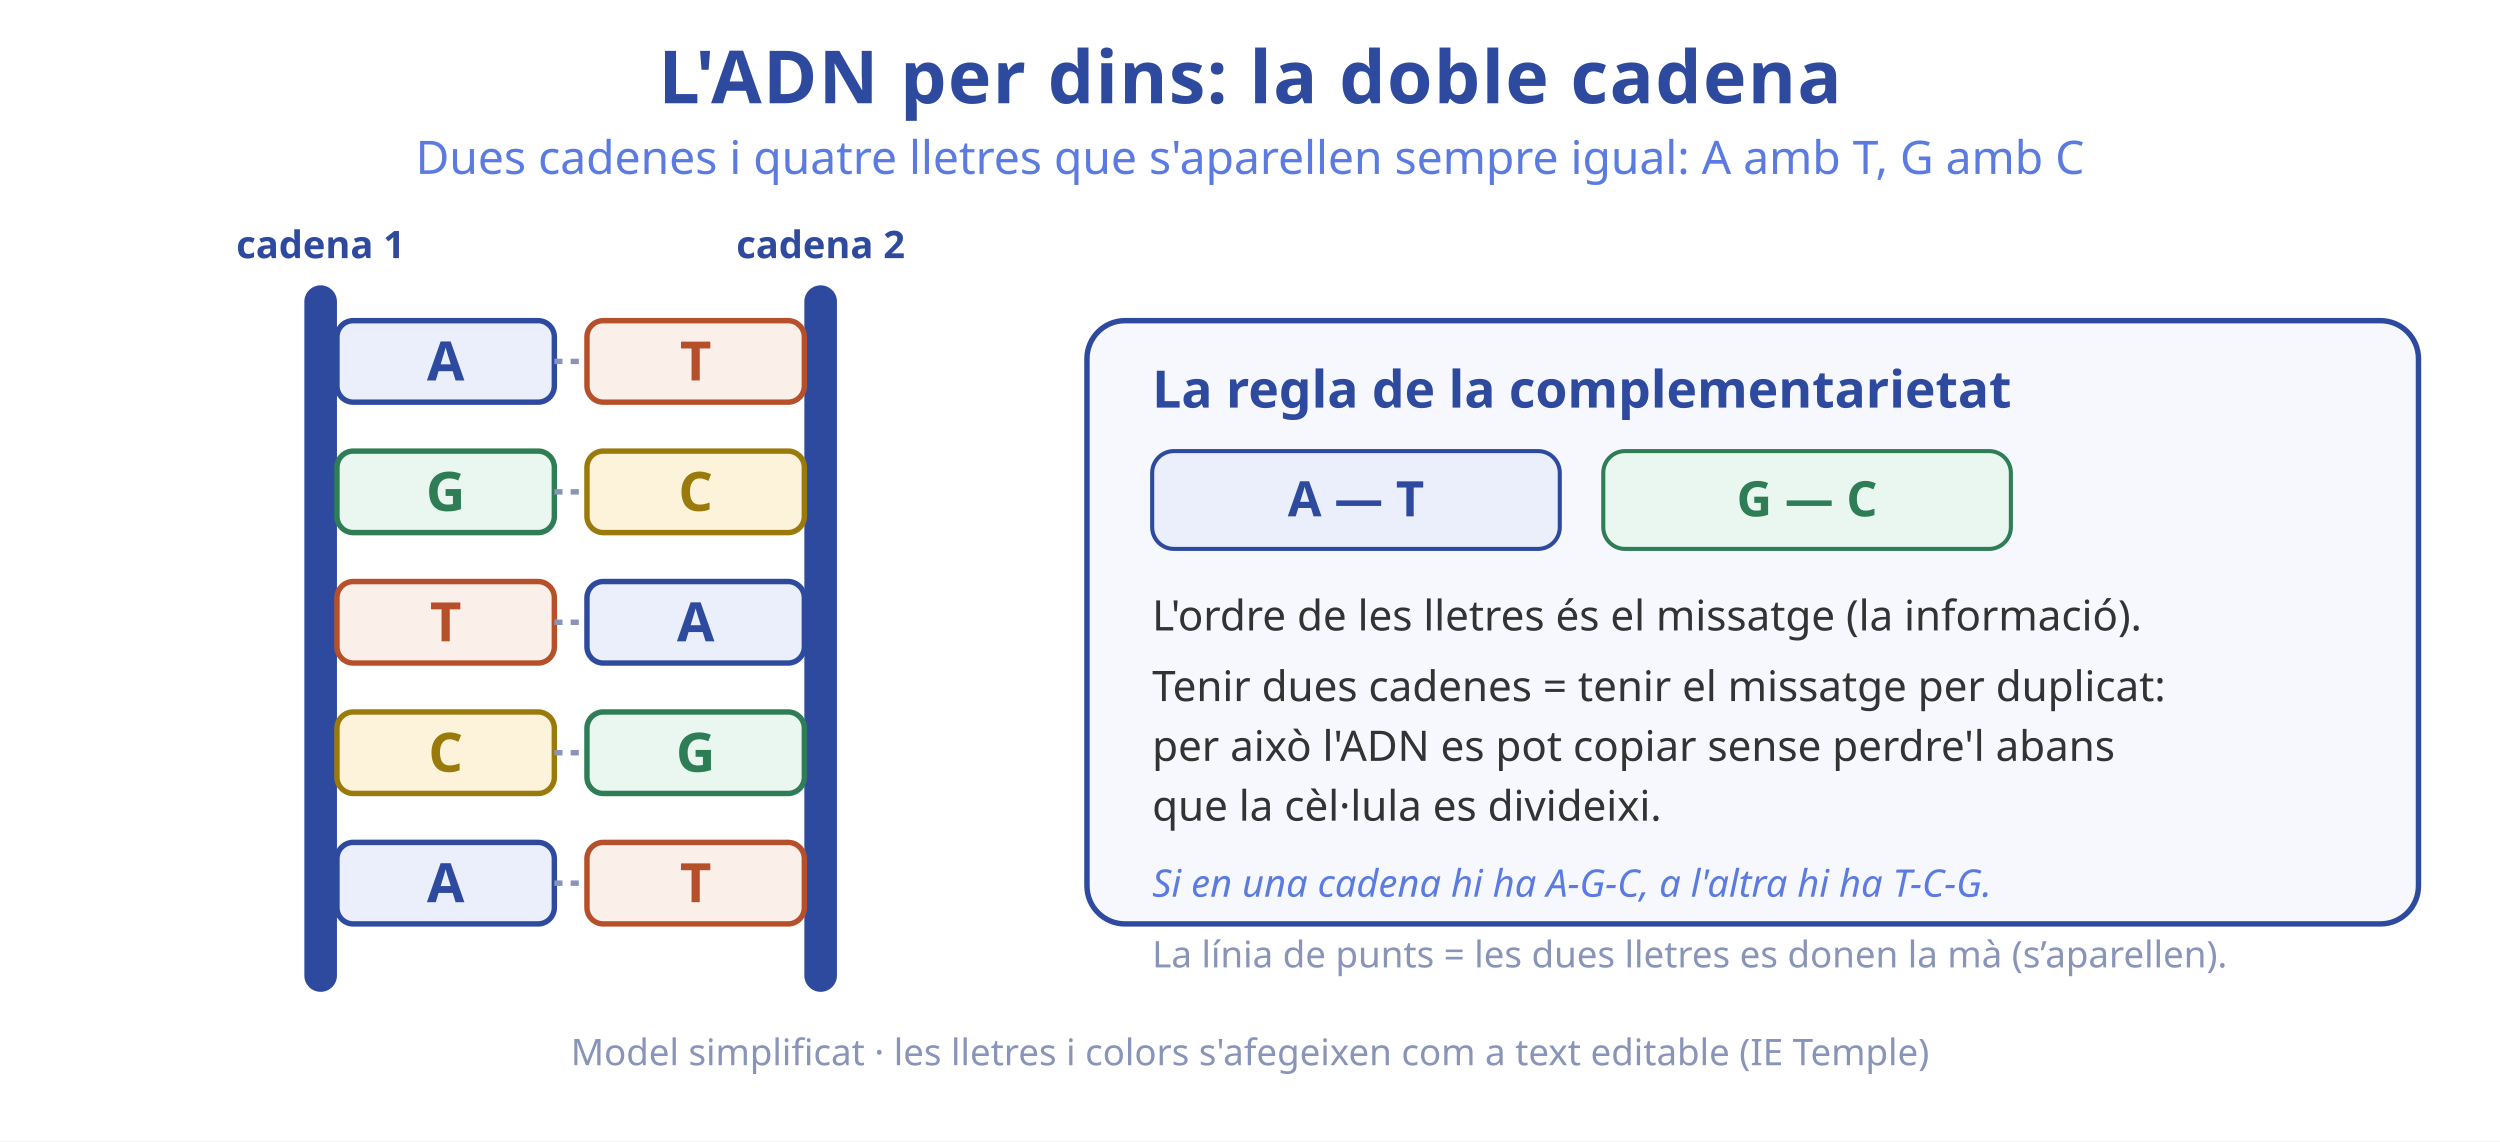
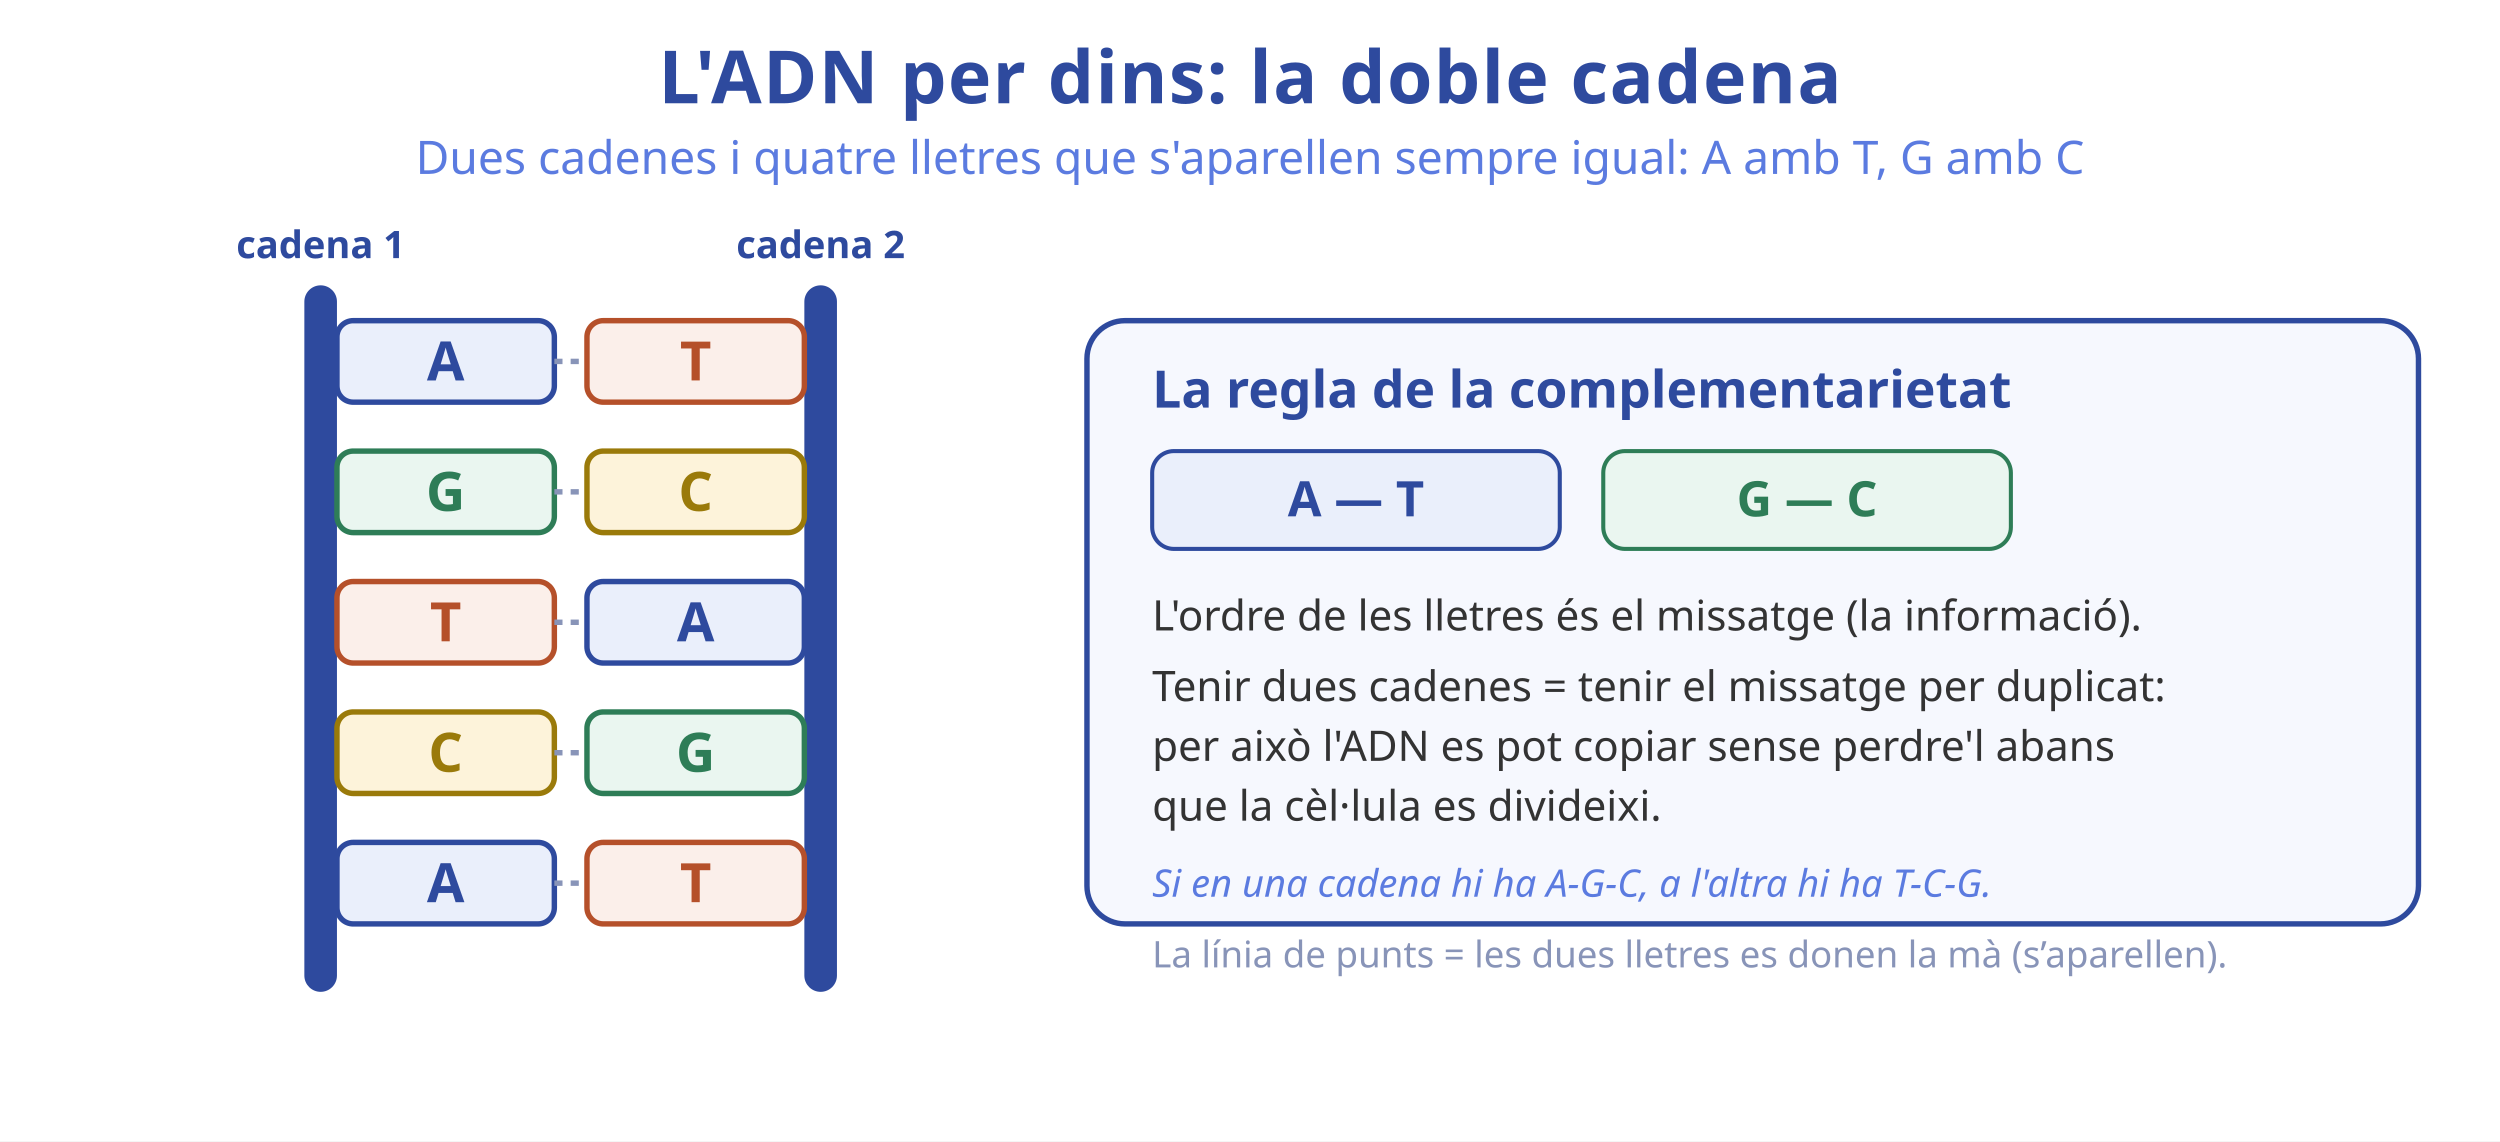
<svg xmlns="http://www.w3.org/2000/svg" viewBox="0 0 920 420" font-family="'Fira Sans Extra Condensed','Fira Sans Condensed',sans-serif">
  <rect x="0" y="0" width="920" height="420" fill="#ffffff" />
  <text x="460" y="38" text-anchor="middle" font-size="27" font-weight="700" fill="#2E4A9E" letter-spacing="0.5">L'ADN per dins: la doble cadena</text>
  <text x="460" y="64" text-anchor="middle" font-size="17" fill="#5B7BE0">Dues cadenes i quatre lletres que s'aparellen sempre igual: A amb T, G amb C</text>
  <rect x="112" y="105" width="12" height="260" rx="6" fill="#2E4A9E" />
  <rect x="296" y="105" width="12" height="260" rx="6" fill="#2E4A9E" />
  <text x="118" y="95" text-anchor="middle" font-size="14" fill="#2E4A9E" font-weight="600">cadena 1</text>
  <text x="302" y="95" text-anchor="middle" font-size="14" fill="#2E4A9E" font-weight="600">cadena 2</text>
  <g>
    <rect x="124" y="118" width="80" height="30" rx="6" fill="#EAEFFB" stroke="#2E4A9E" stroke-width="2" />
    <rect x="216" y="118" width="80" height="30" rx="6" fill="#FBEFEA" stroke="#B5502A" stroke-width="2" />
    <line x1="204" y1="133" x2="216" y2="133" stroke="#8894b8" stroke-width="2" stroke-dasharray="3 3" />
    <text x="164" y="140" text-anchor="middle" font-size="20" font-weight="700" fill="#2E4A9E">A</text>
    <text x="256" y="140" text-anchor="middle" font-size="20" font-weight="700" fill="#B5502A">T</text>
  </g>
  <g>
    <rect x="124" y="166" width="80" height="30" rx="6" fill="#EAF6F0" stroke="#2E7D57" stroke-width="2" />
    <rect x="216" y="166" width="80" height="30" rx="6" fill="#FDF3DA" stroke="#9A7A0A" stroke-width="2" />
    <line x1="204" y1="181" x2="216" y2="181" stroke="#8894b8" stroke-width="2" stroke-dasharray="3 3" />
    <text x="164" y="188" text-anchor="middle" font-size="20" font-weight="700" fill="#2E7D57">G</text>
    <text x="256" y="188" text-anchor="middle" font-size="20" font-weight="700" fill="#9A7A0A">C</text>
  </g>
  <g>
    <rect x="124" y="214" width="80" height="30" rx="6" fill="#FBEFEA" stroke="#B5502A" stroke-width="2" />
    <rect x="216" y="214" width="80" height="30" rx="6" fill="#EAEFFB" stroke="#2E4A9E" stroke-width="2" />
    <line x1="204" y1="229" x2="216" y2="229" stroke="#8894b8" stroke-width="2" stroke-dasharray="3 3" />
    <text x="164" y="236" text-anchor="middle" font-size="20" font-weight="700" fill="#B5502A">T</text>
    <text x="256" y="236" text-anchor="middle" font-size="20" font-weight="700" fill="#2E4A9E">A</text>
  </g>
  <g>
    <rect x="124" y="262" width="80" height="30" rx="6" fill="#FDF3DA" stroke="#9A7A0A" stroke-width="2" />
    <rect x="216" y="262" width="80" height="30" rx="6" fill="#EAF6F0" stroke="#2E7D57" stroke-width="2" />
    <line x1="204" y1="277" x2="216" y2="277" stroke="#8894b8" stroke-width="2" stroke-dasharray="3 3" />
    <text x="164" y="284" text-anchor="middle" font-size="20" font-weight="700" fill="#9A7A0A">C</text>
    <text x="256" y="284" text-anchor="middle" font-size="20" font-weight="700" fill="#2E7D57">G</text>
  </g>
  <g>
    <rect x="124" y="310" width="80" height="30" rx="6" fill="#EAEFFB" stroke="#2E4A9E" stroke-width="2" />
    <rect x="216" y="310" width="80" height="30" rx="6" fill="#FBEFEA" stroke="#B5502A" stroke-width="2" />
    <line x1="204" y1="325" x2="216" y2="325" stroke="#8894b8" stroke-width="2" stroke-dasharray="3 3" />
    <text x="164" y="332" text-anchor="middle" font-size="20" font-weight="700" fill="#2E4A9E">A</text>
    <text x="256" y="332" text-anchor="middle" font-size="20" font-weight="700" fill="#B5502A">T</text>
  </g>
  <rect x="400" y="118" width="490" height="222" rx="14" fill="#F6F8FE" stroke="#2E4A9E" stroke-width="2" />
  <text x="424" y="150" font-size="19" font-weight="700" fill="#2E4A9E">La regla de la complementarietat</text>
  <rect x="424" y="166" width="150" height="36" rx="8" fill="#EAEFFB" stroke="#2E4A9E" stroke-width="1.5" />
  <text x="499" y="190" text-anchor="middle" font-size="18" font-weight="700" fill="#2E4A9E">A ― T</text>
  <rect x="590" y="166" width="150" height="36" rx="8" fill="#EAF6F0" stroke="#2E7D57" stroke-width="1.5" />
  <text x="665" y="190" text-anchor="middle" font-size="18" font-weight="700" fill="#2E7D57">G ― C</text>
  <text x="424" y="232" font-size="15.5" fill="#333">L'ordre de les lletres és el missatge (la informació).</text>
  <text x="424" y="258" font-size="15.5" fill="#333">Tenir dues cadenes = tenir el missatge per duplicat:</text>
  <text x="424" y="280" font-size="15.5" fill="#333">per això l'ADN es pot copiar sense perdre'l abans</text>
  <text x="424" y="302" font-size="15.5" fill="#333">que la cèl·lula es divideixi.</text>
  <text x="424" y="330" font-size="14" font-style="italic" fill="#5B7BE0">Si en una cadena hi ha A-G-C, a l'altra hi ha T-C-G.</text>
  <text x="424" y="356" font-size="13.5" fill="#8894b8">La línia de punts = les dues lletres es donen la mà (s’aparellen).</text>
-   <text x="460" y="392" text-anchor="middle" font-size="13.5" fill="#8894b8">Model simplificat · les lletres i colors s'afegeixen com a text editable (IE Temple)</text>
</svg>
